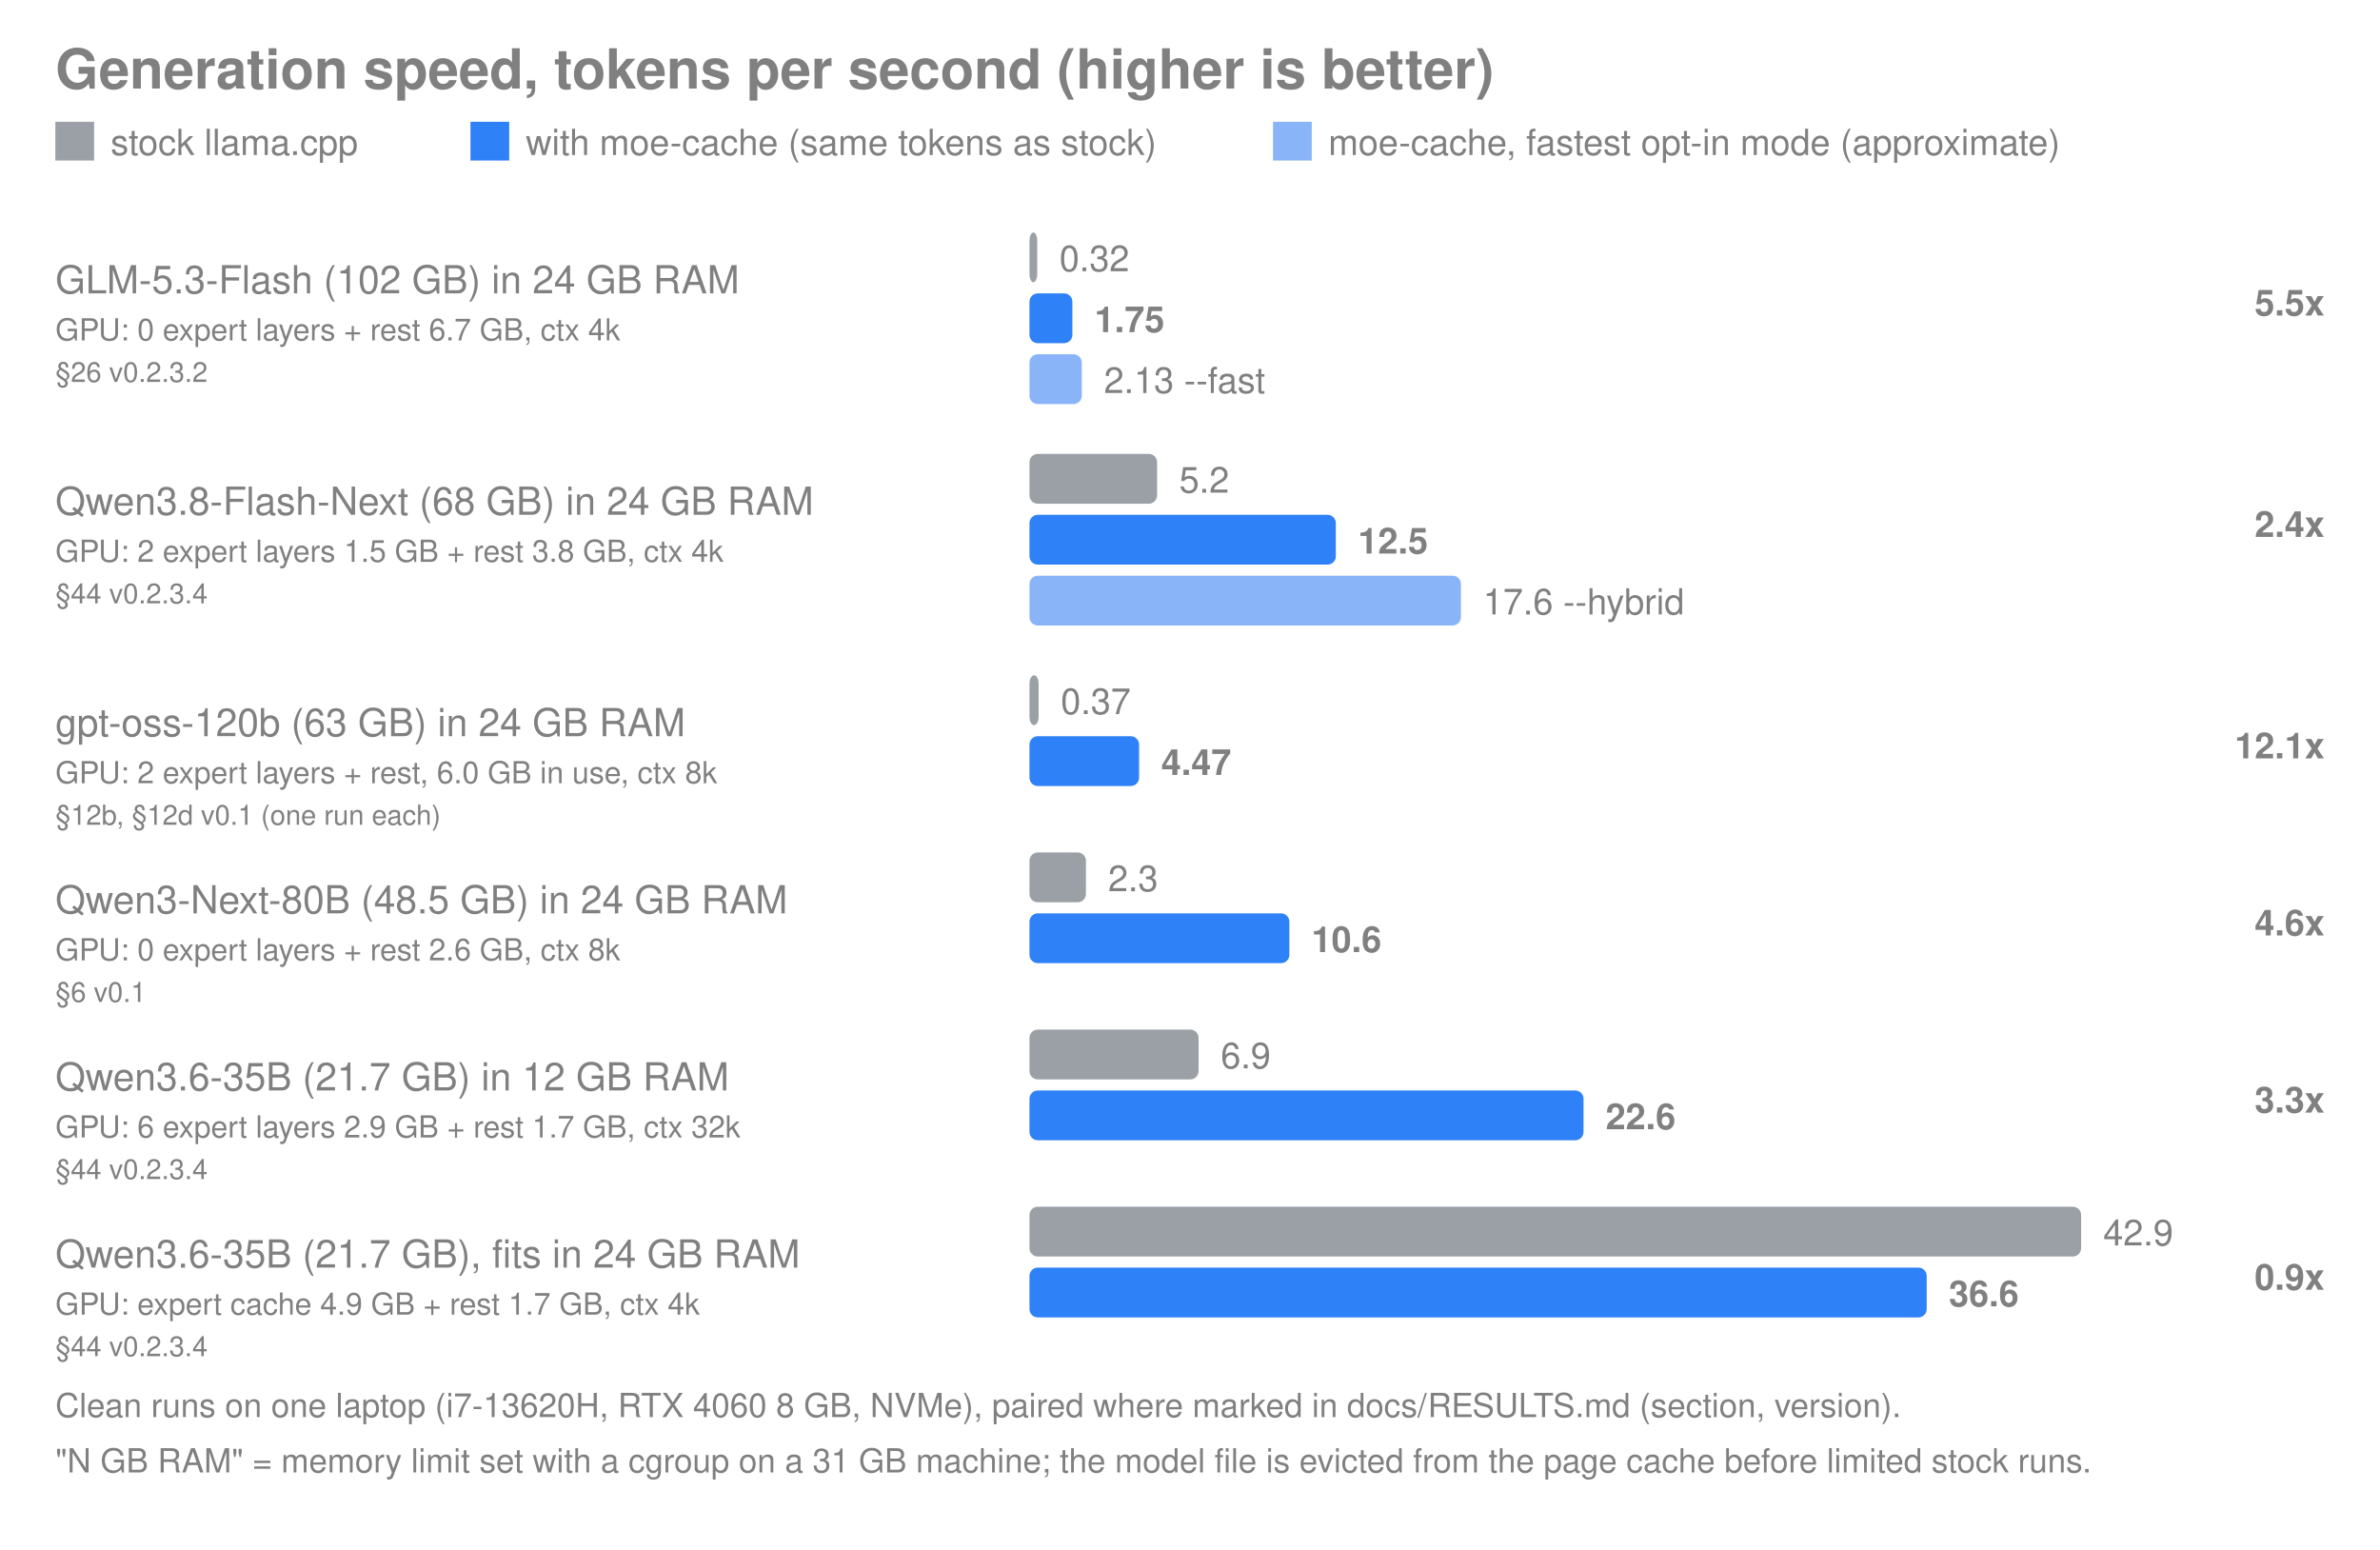
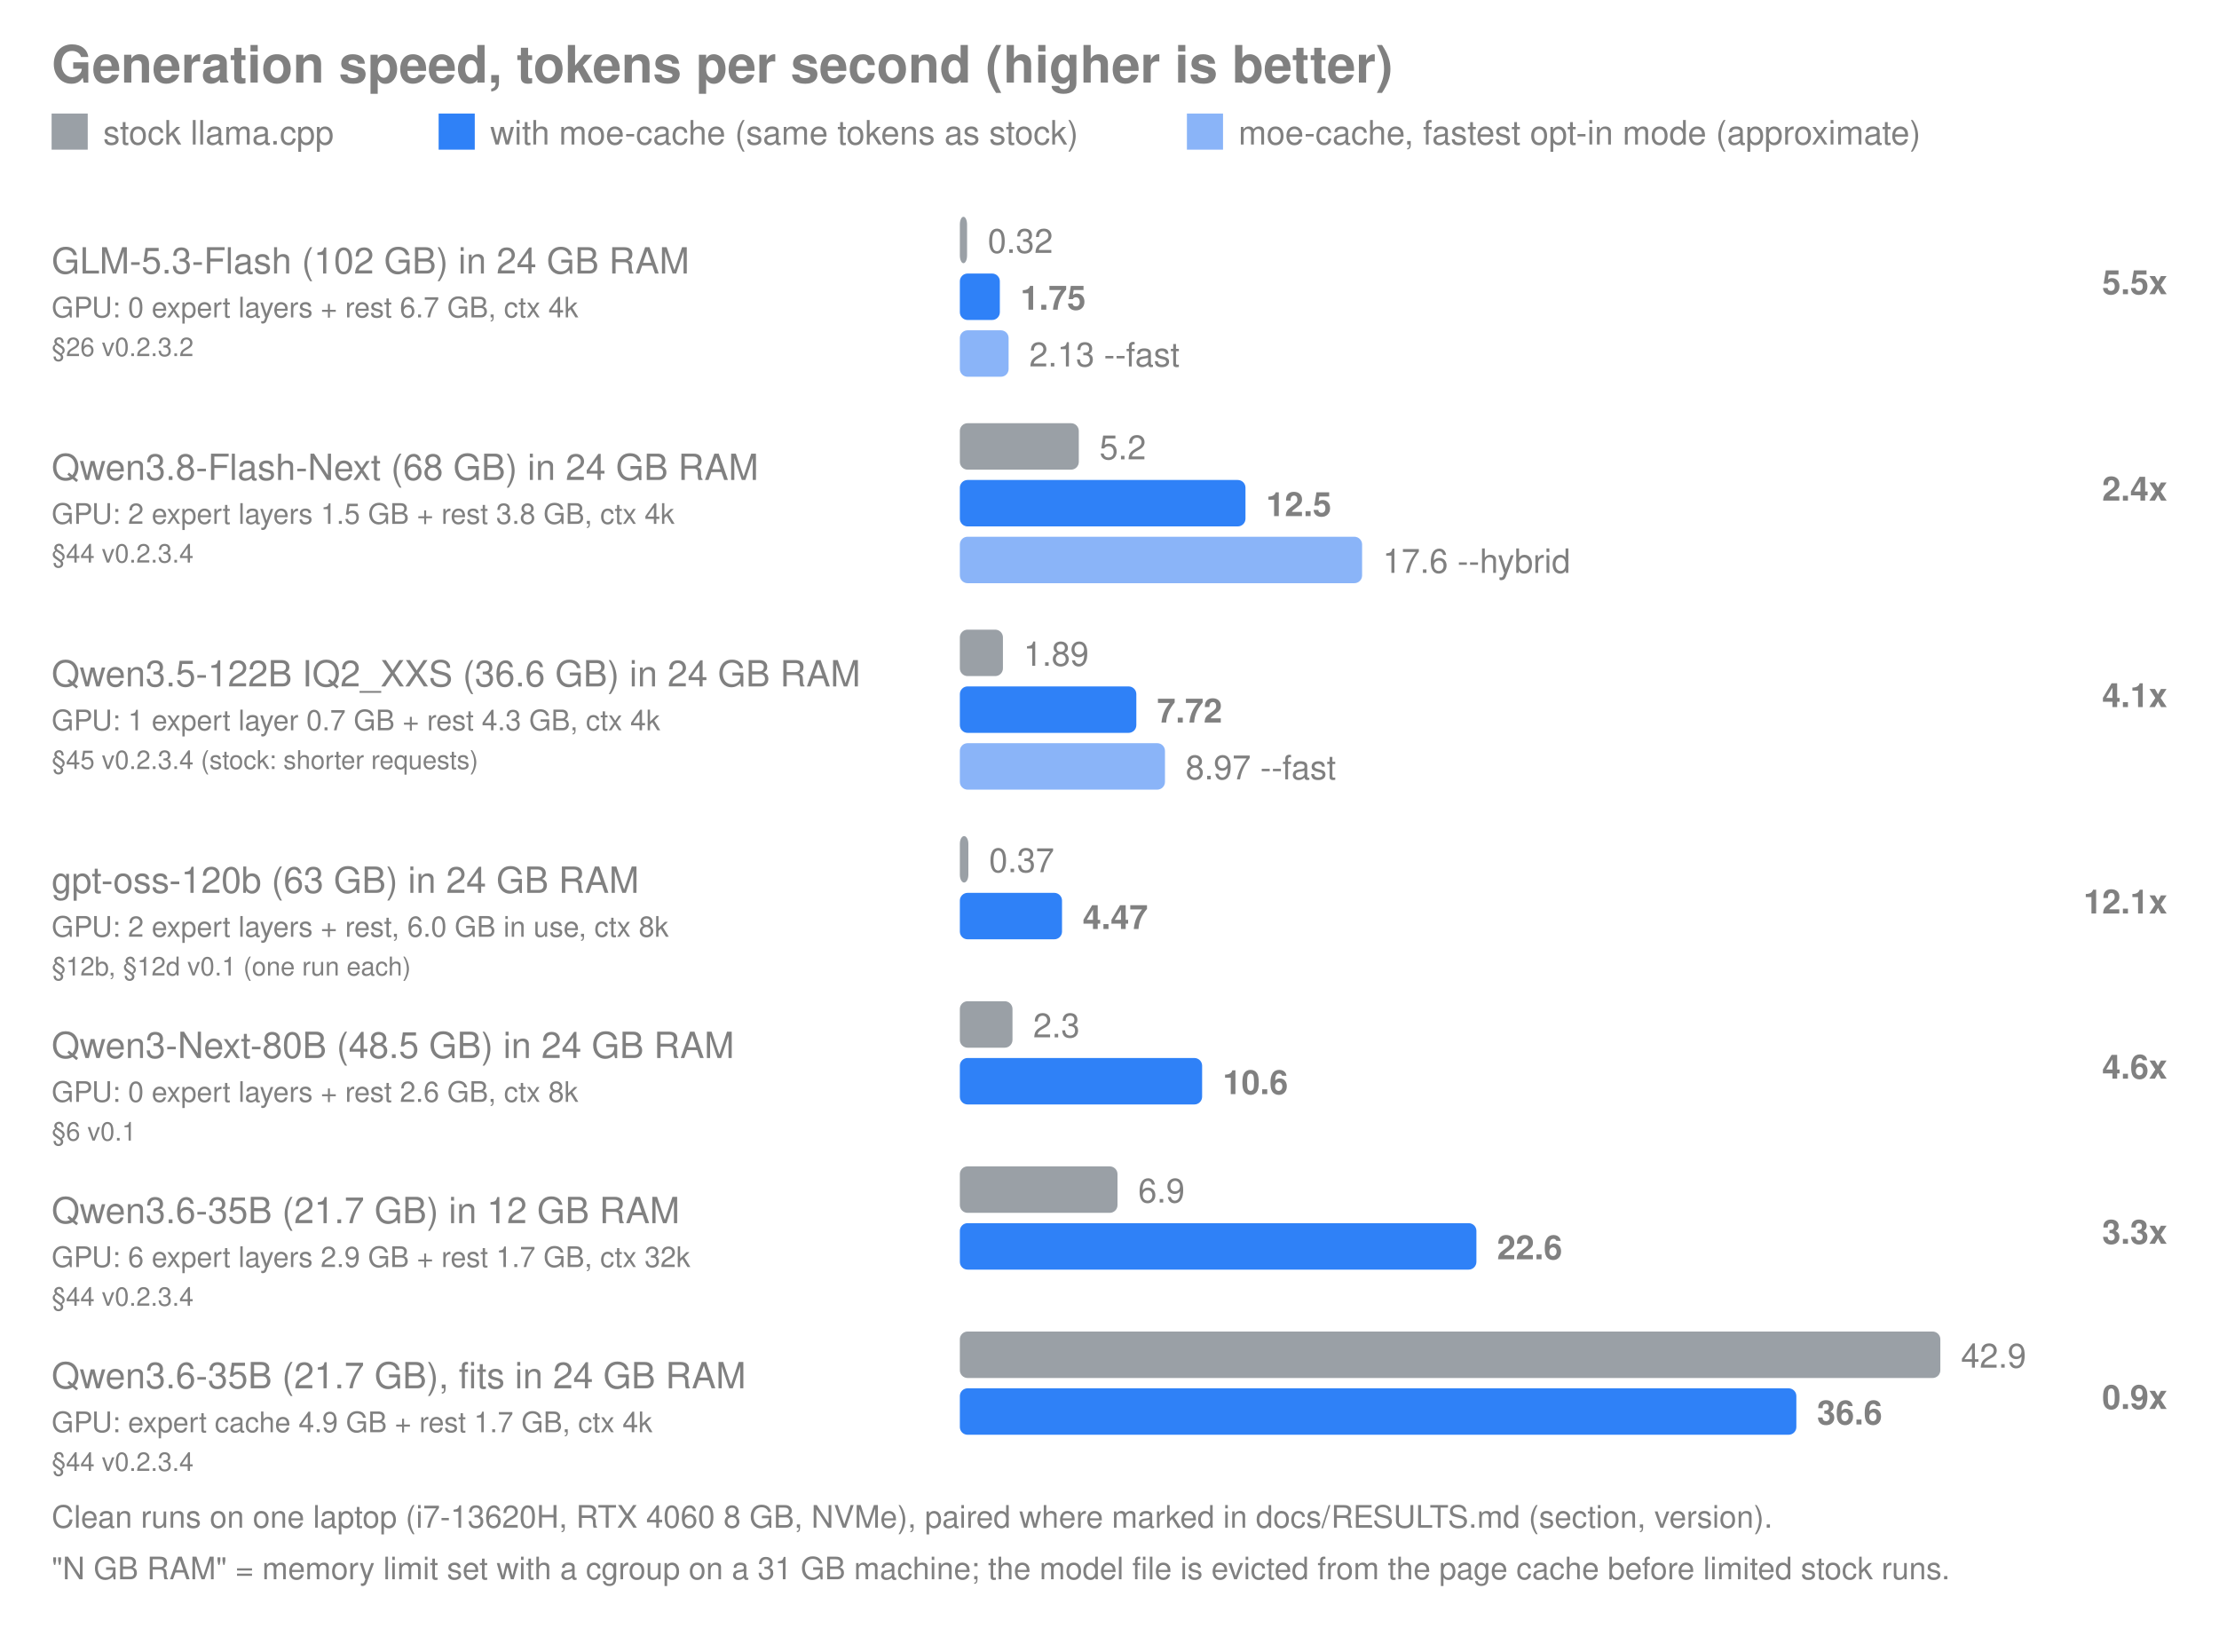
- <svg xmlns="http://www.w3.org/2000/svg" width="860" height="560" viewBox="0 0 860 560" font-family="Helvetica,Arial,sans-serif">
+ <svg xmlns="http://www.w3.org/2000/svg" width="860" height="640" viewBox="0 0 860 640" font-family="Helvetica,Arial,sans-serif">
  <text x="20" y="32" font-size="20" font-weight="bold" fill="#808080">Generation speed, tokens per second (higher is better)</text>
  <rect x="20" y="44" width="14" height="14" fill="#9aa0a6" />
  <text x="40" y="56" font-size="13" fill="#808080">stock llama.cpp</text>
  <rect x="170" y="44" width="14" height="14" fill="#2f81f7" />
  <text x="190" y="56" font-size="13" fill="#808080">with moe-cache (same tokens as stock)</text>
  <rect x="460" y="44" width="14" height="14" fill="#8ab4f8" />
  <text x="480" y="56" font-size="13" fill="#808080">moe-cache, fastest opt-in mode (approximate)</text>
  <text x="20" y="106" font-size="14" fill="#808080">GLM-5.3-Flash (102 GB) in 24 GB RAM</text>
  <text x="20" y="123" font-size="11" fill="#808080">GPU: 0 expert layers + rest 6.7 GB, ctx 4k</text>
  <text x="20" y="138" font-size="10" fill="#808080">§26 v0.2.3.2</text>
  <rect x="372" y="84" width="2.8" height="18" rx="3" fill="#9aa0a6" />
  <text x="382.8" y="98" font-size="13" fill="#808080">0.32</text>
  <rect x="372" y="106" width="15.5" height="18" rx="3" fill="#2f81f7" />
  <text x="395.5" y="120" font-size="13" font-weight="bold" fill="#808080">1.75</text>
  <rect x="372" y="128" width="18.9" height="18" rx="3" fill="#8ab4f8" />
  <text x="398.9" y="142" font-size="13" fill="#808080">2.13 --fast</text>
  <text x="840" y="114" font-size="13" font-weight="bold" text-anchor="end" fill="#808080">5.5x</text>
  <text x="20" y="186" font-size="14" fill="#808080">Qwen3.8-Flash-Next (68 GB) in 24 GB RAM</text>
  <text x="20" y="203" font-size="11" fill="#808080">GPU: 2 expert layers 1.5 GB + rest 3.8 GB, ctx 4k</text>
  <text x="20" y="218" font-size="10" fill="#808080">§44 v0.2.3.4</text>
  <rect x="372" y="164" width="46.1" height="18" rx="3" fill="#9aa0a6" />
  <text x="426.1" y="178" font-size="13" fill="#808080">5.2</text>
  <rect x="372" y="186" width="110.7" height="18" rx="3" fill="#2f81f7" />
  <text x="490.7" y="200" font-size="13" font-weight="bold" fill="#808080">12.5</text>
  <rect x="372" y="208" width="155.9" height="18" rx="3" fill="#8ab4f8" />
  <text x="535.9" y="222" font-size="13" fill="#808080">17.6 --hybrid</text>
  <text x="840" y="194" font-size="13" font-weight="bold" text-anchor="end" fill="#808080">2.4x</text>
-   <text x="20" y="266" font-size="14" fill="#808080">gpt-oss-120b (63 GB) in 24 GB RAM</text>
-   <text x="20" y="283" font-size="11" fill="#808080">GPU: 2 expert layers + rest, 6.0 GB in use, ctx 8k</text>
-   <text x="20" y="298" font-size="10" fill="#808080">§12b, §12d v0.1 (one run each)</text>
-   <rect x="372" y="244" width="3.3" height="18" rx="3" fill="#9aa0a6" />
-   <text x="383.3" y="258" font-size="13" fill="#808080">0.37</text>
-   <rect x="372" y="266" width="39.6" height="18" rx="3" fill="#2f81f7" />
-   <text x="419.6" y="280" font-size="13" font-weight="bold" fill="#808080">4.47</text>
-   <text x="840" y="274" font-size="13" font-weight="bold" text-anchor="end" fill="#808080">12.1x</text>
-   <text x="20" y="330" font-size="14" fill="#808080">Qwen3-Next-80B (48.5 GB) in 24 GB RAM</text>
-   <text x="20" y="347" font-size="11" fill="#808080">GPU: 0 expert layers + rest 2.6 GB, ctx 8k</text>
-   <text x="20" y="362" font-size="10" fill="#808080">§6 v0.1</text>
-   <rect x="372" y="308" width="20.4" height="18" rx="3" fill="#9aa0a6" />
-   <text x="400.4" y="322" font-size="13" fill="#808080">2.3</text>
-   <rect x="372" y="330" width="93.9" height="18" rx="3" fill="#2f81f7" />
-   <text x="473.9" y="344" font-size="13" font-weight="bold" fill="#808080">10.6</text>
-   <text x="840" y="338" font-size="13" font-weight="bold" text-anchor="end" fill="#808080">4.6x</text>
-   <text x="20" y="394" font-size="14" fill="#808080">Qwen3.6-35B (21.7 GB) in 12 GB RAM</text>
-   <text x="20" y="411" font-size="11" fill="#808080">GPU: 6 expert layers 2.9 GB + rest 1.7 GB, ctx 32k</text>
-   <text x="20" y="426" font-size="10" fill="#808080">§44 v0.2.3.4</text>
-   <rect x="372" y="372" width="61.1" height="18" rx="3" fill="#9aa0a6" />
-   <text x="441.1" y="386" font-size="13" fill="#808080">6.9</text>
-   <rect x="372" y="394" width="200.2" height="18" rx="3" fill="#2f81f7" />
-   <text x="580.2" y="408" font-size="13" font-weight="bold" fill="#808080">22.6</text>
-   <text x="840" y="402" font-size="13" font-weight="bold" text-anchor="end" fill="#808080">3.3x</text>
-   <text x="20" y="458" font-size="14" fill="#808080">Qwen3.6-35B (21.7 GB), fits in 24 GB RAM</text>
-   <text x="20" y="475" font-size="11" fill="#808080">GPU: expert cache 4.9 GB + rest 1.7 GB, ctx 4k</text>
-   <text x="20" y="490" font-size="10" fill="#808080">§44 v0.2.3.4</text>
-   <rect x="372" y="436" width="380.0" height="18" rx="3" fill="#9aa0a6" />
-   <text x="760.0" y="450" font-size="13" fill="#808080">42.9</text>
-   <rect x="372" y="458" width="324.2" height="18" rx="3" fill="#2f81f7" />
-   <text x="704.2" y="472" font-size="13" font-weight="bold" fill="#808080">36.6</text>
-   <text x="840" y="466" font-size="13" font-weight="bold" text-anchor="end" fill="#808080">0.9x</text>
-   <text x="20" y="512" font-size="12" fill="#808080">Clean runs on one laptop (i7-13620H, RTX 4060 8 GB, NVMe), paired where marked in docs/RESULTS.md (section, version).</text>
-   <text x="20" y="532" font-size="12" fill="#808080">"N GB RAM" = memory limit set with a cgroup on a 31 GB machine; the model file is evicted from the page cache before limited stock runs.</text>
+   <text x="20" y="266" font-size="14" fill="#808080">Qwen3.5-122B IQ2_XXS (36.6 GB) in 24 GB RAM</text>
+   <text x="20" y="283" font-size="11" fill="#808080">GPU: 1 expert layer 0.7 GB + rest 4.3 GB, ctx 4k</text>
+   <text x="20" y="298" font-size="10" fill="#808080">§45 v0.2.3.4 (stock: shorter requests)</text>
+   <rect x="372" y="244" width="16.7" height="18" rx="3" fill="#9aa0a6" />
+   <text x="396.7" y="258" font-size="13" fill="#808080">1.89</text>
+   <rect x="372" y="266" width="68.4" height="18" rx="3" fill="#2f81f7" />
+   <text x="448.4" y="280" font-size="13" font-weight="bold" fill="#808080">7.72</text>
+   <rect x="372" y="288" width="79.5" height="18" rx="3" fill="#8ab4f8" />
+   <text x="459.5" y="302" font-size="13" fill="#808080">8.97 --fast</text>
+   <text x="840" y="274" font-size="13" font-weight="bold" text-anchor="end" fill="#808080">4.1x</text>
+   <text x="20" y="346" font-size="14" fill="#808080">gpt-oss-120b (63 GB) in 24 GB RAM</text>
+   <text x="20" y="363" font-size="11" fill="#808080">GPU: 2 expert layers + rest, 6.0 GB in use, ctx 8k</text>
+   <text x="20" y="378" font-size="10" fill="#808080">§12b, §12d v0.1 (one run each)</text>
+   <rect x="372" y="324" width="3.3" height="18" rx="3" fill="#9aa0a6" />
+   <text x="383.3" y="338" font-size="13" fill="#808080">0.37</text>
+   <rect x="372" y="346" width="39.6" height="18" rx="3" fill="#2f81f7" />
+   <text x="419.6" y="360" font-size="13" font-weight="bold" fill="#808080">4.47</text>
+   <text x="840" y="354" font-size="13" font-weight="bold" text-anchor="end" fill="#808080">12.1x</text>
+   <text x="20" y="410" font-size="14" fill="#808080">Qwen3-Next-80B (48.5 GB) in 24 GB RAM</text>
+   <text x="20" y="427" font-size="11" fill="#808080">GPU: 0 expert layers + rest 2.6 GB, ctx 8k</text>
+   <text x="20" y="442" font-size="10" fill="#808080">§6 v0.1</text>
+   <rect x="372" y="388" width="20.4" height="18" rx="3" fill="#9aa0a6" />
+   <text x="400.4" y="402" font-size="13" fill="#808080">2.3</text>
+   <rect x="372" y="410" width="93.9" height="18" rx="3" fill="#2f81f7" />
+   <text x="473.9" y="424" font-size="13" font-weight="bold" fill="#808080">10.6</text>
+   <text x="840" y="418" font-size="13" font-weight="bold" text-anchor="end" fill="#808080">4.6x</text>
+   <text x="20" y="474" font-size="14" fill="#808080">Qwen3.6-35B (21.7 GB) in 12 GB RAM</text>
+   <text x="20" y="491" font-size="11" fill="#808080">GPU: 6 expert layers 2.9 GB + rest 1.7 GB, ctx 32k</text>
+   <text x="20" y="506" font-size="10" fill="#808080">§44 v0.2.3.4</text>
+   <rect x="372" y="452" width="61.1" height="18" rx="3" fill="#9aa0a6" />
+   <text x="441.1" y="466" font-size="13" fill="#808080">6.9</text>
+   <rect x="372" y="474" width="200.2" height="18" rx="3" fill="#2f81f7" />
+   <text x="580.2" y="488" font-size="13" font-weight="bold" fill="#808080">22.6</text>
+   <text x="840" y="482" font-size="13" font-weight="bold" text-anchor="end" fill="#808080">3.3x</text>
+   <text x="20" y="538" font-size="14" fill="#808080">Qwen3.6-35B (21.7 GB), fits in 24 GB RAM</text>
+   <text x="20" y="555" font-size="11" fill="#808080">GPU: expert cache 4.9 GB + rest 1.7 GB, ctx 4k</text>
+   <text x="20" y="570" font-size="10" fill="#808080">§44 v0.2.3.4</text>
+   <rect x="372" y="516" width="380.0" height="18" rx="3" fill="#9aa0a6" />
+   <text x="760.0" y="530" font-size="13" fill="#808080">42.9</text>
+   <rect x="372" y="538" width="324.2" height="18" rx="3" fill="#2f81f7" />
+   <text x="704.2" y="552" font-size="13" font-weight="bold" fill="#808080">36.6</text>
+   <text x="840" y="546" font-size="13" font-weight="bold" text-anchor="end" fill="#808080">0.9x</text>
+   <text x="20" y="592" font-size="12" fill="#808080">Clean runs on one laptop (i7-13620H, RTX 4060 8 GB, NVMe), paired where marked in docs/RESULTS.md (section, version).</text>
+   <text x="20" y="612" font-size="12" fill="#808080">"N GB RAM" = memory limit set with a cgroup on a 31 GB machine; the model file is evicted from the page cache before limited stock runs.</text>
</svg>
